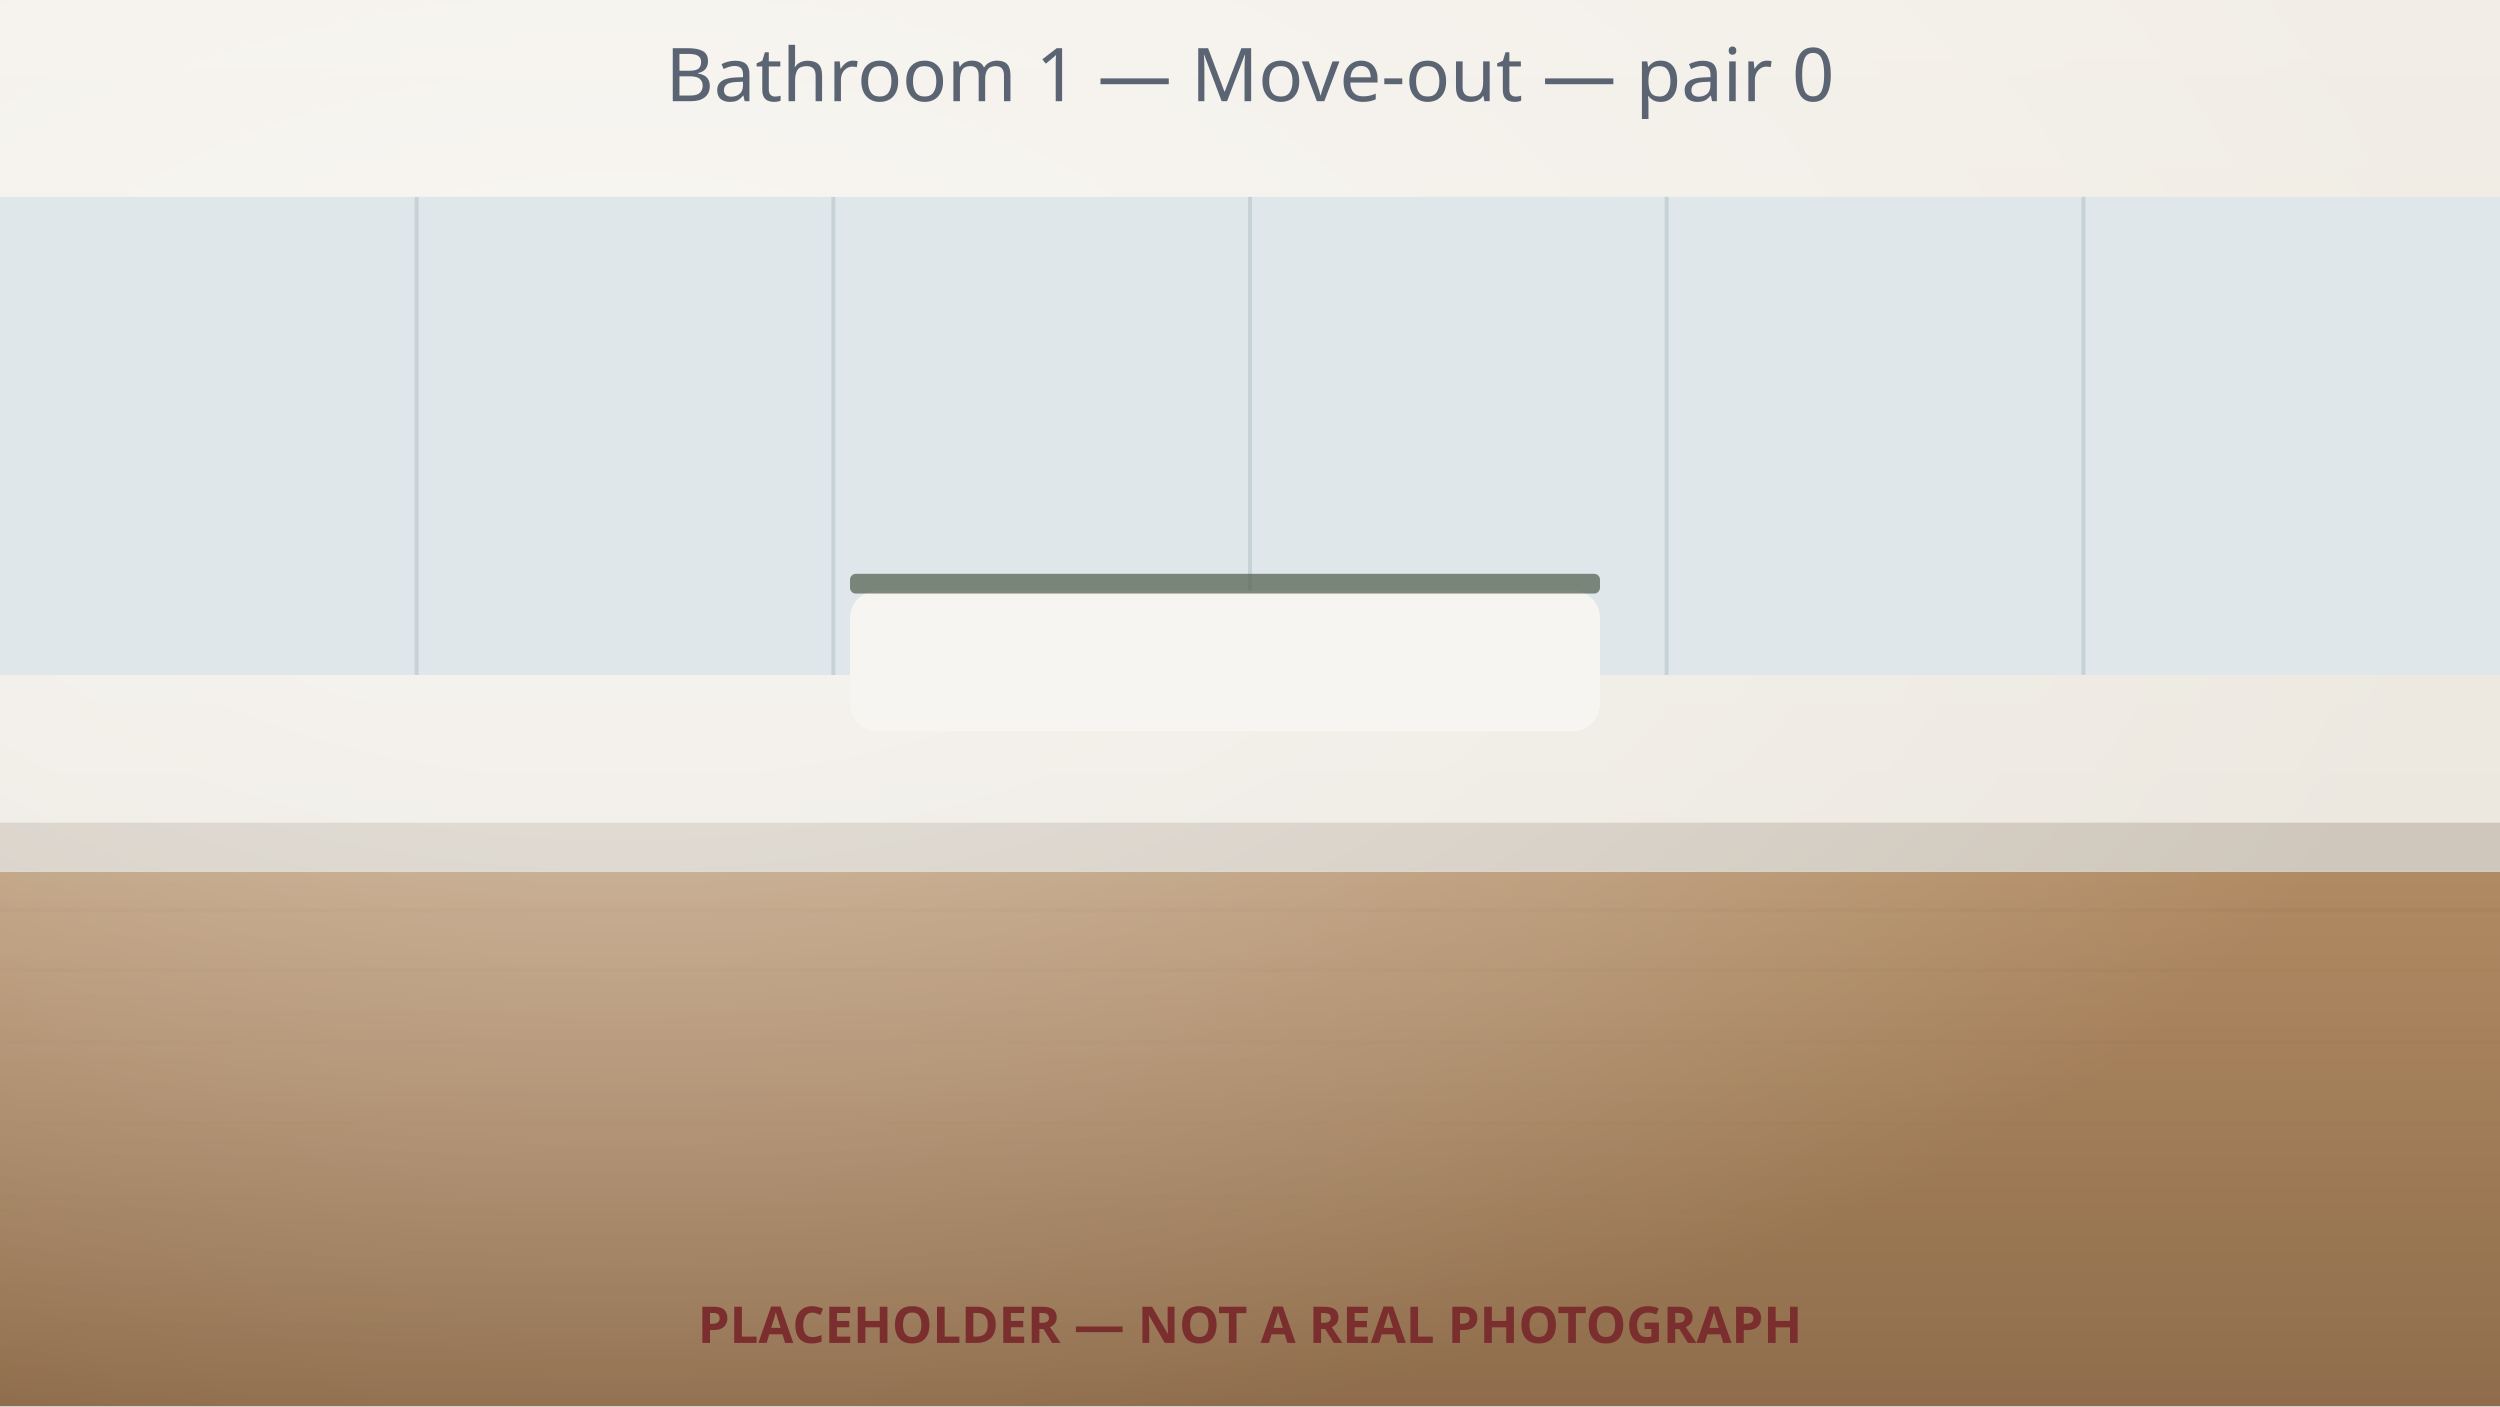
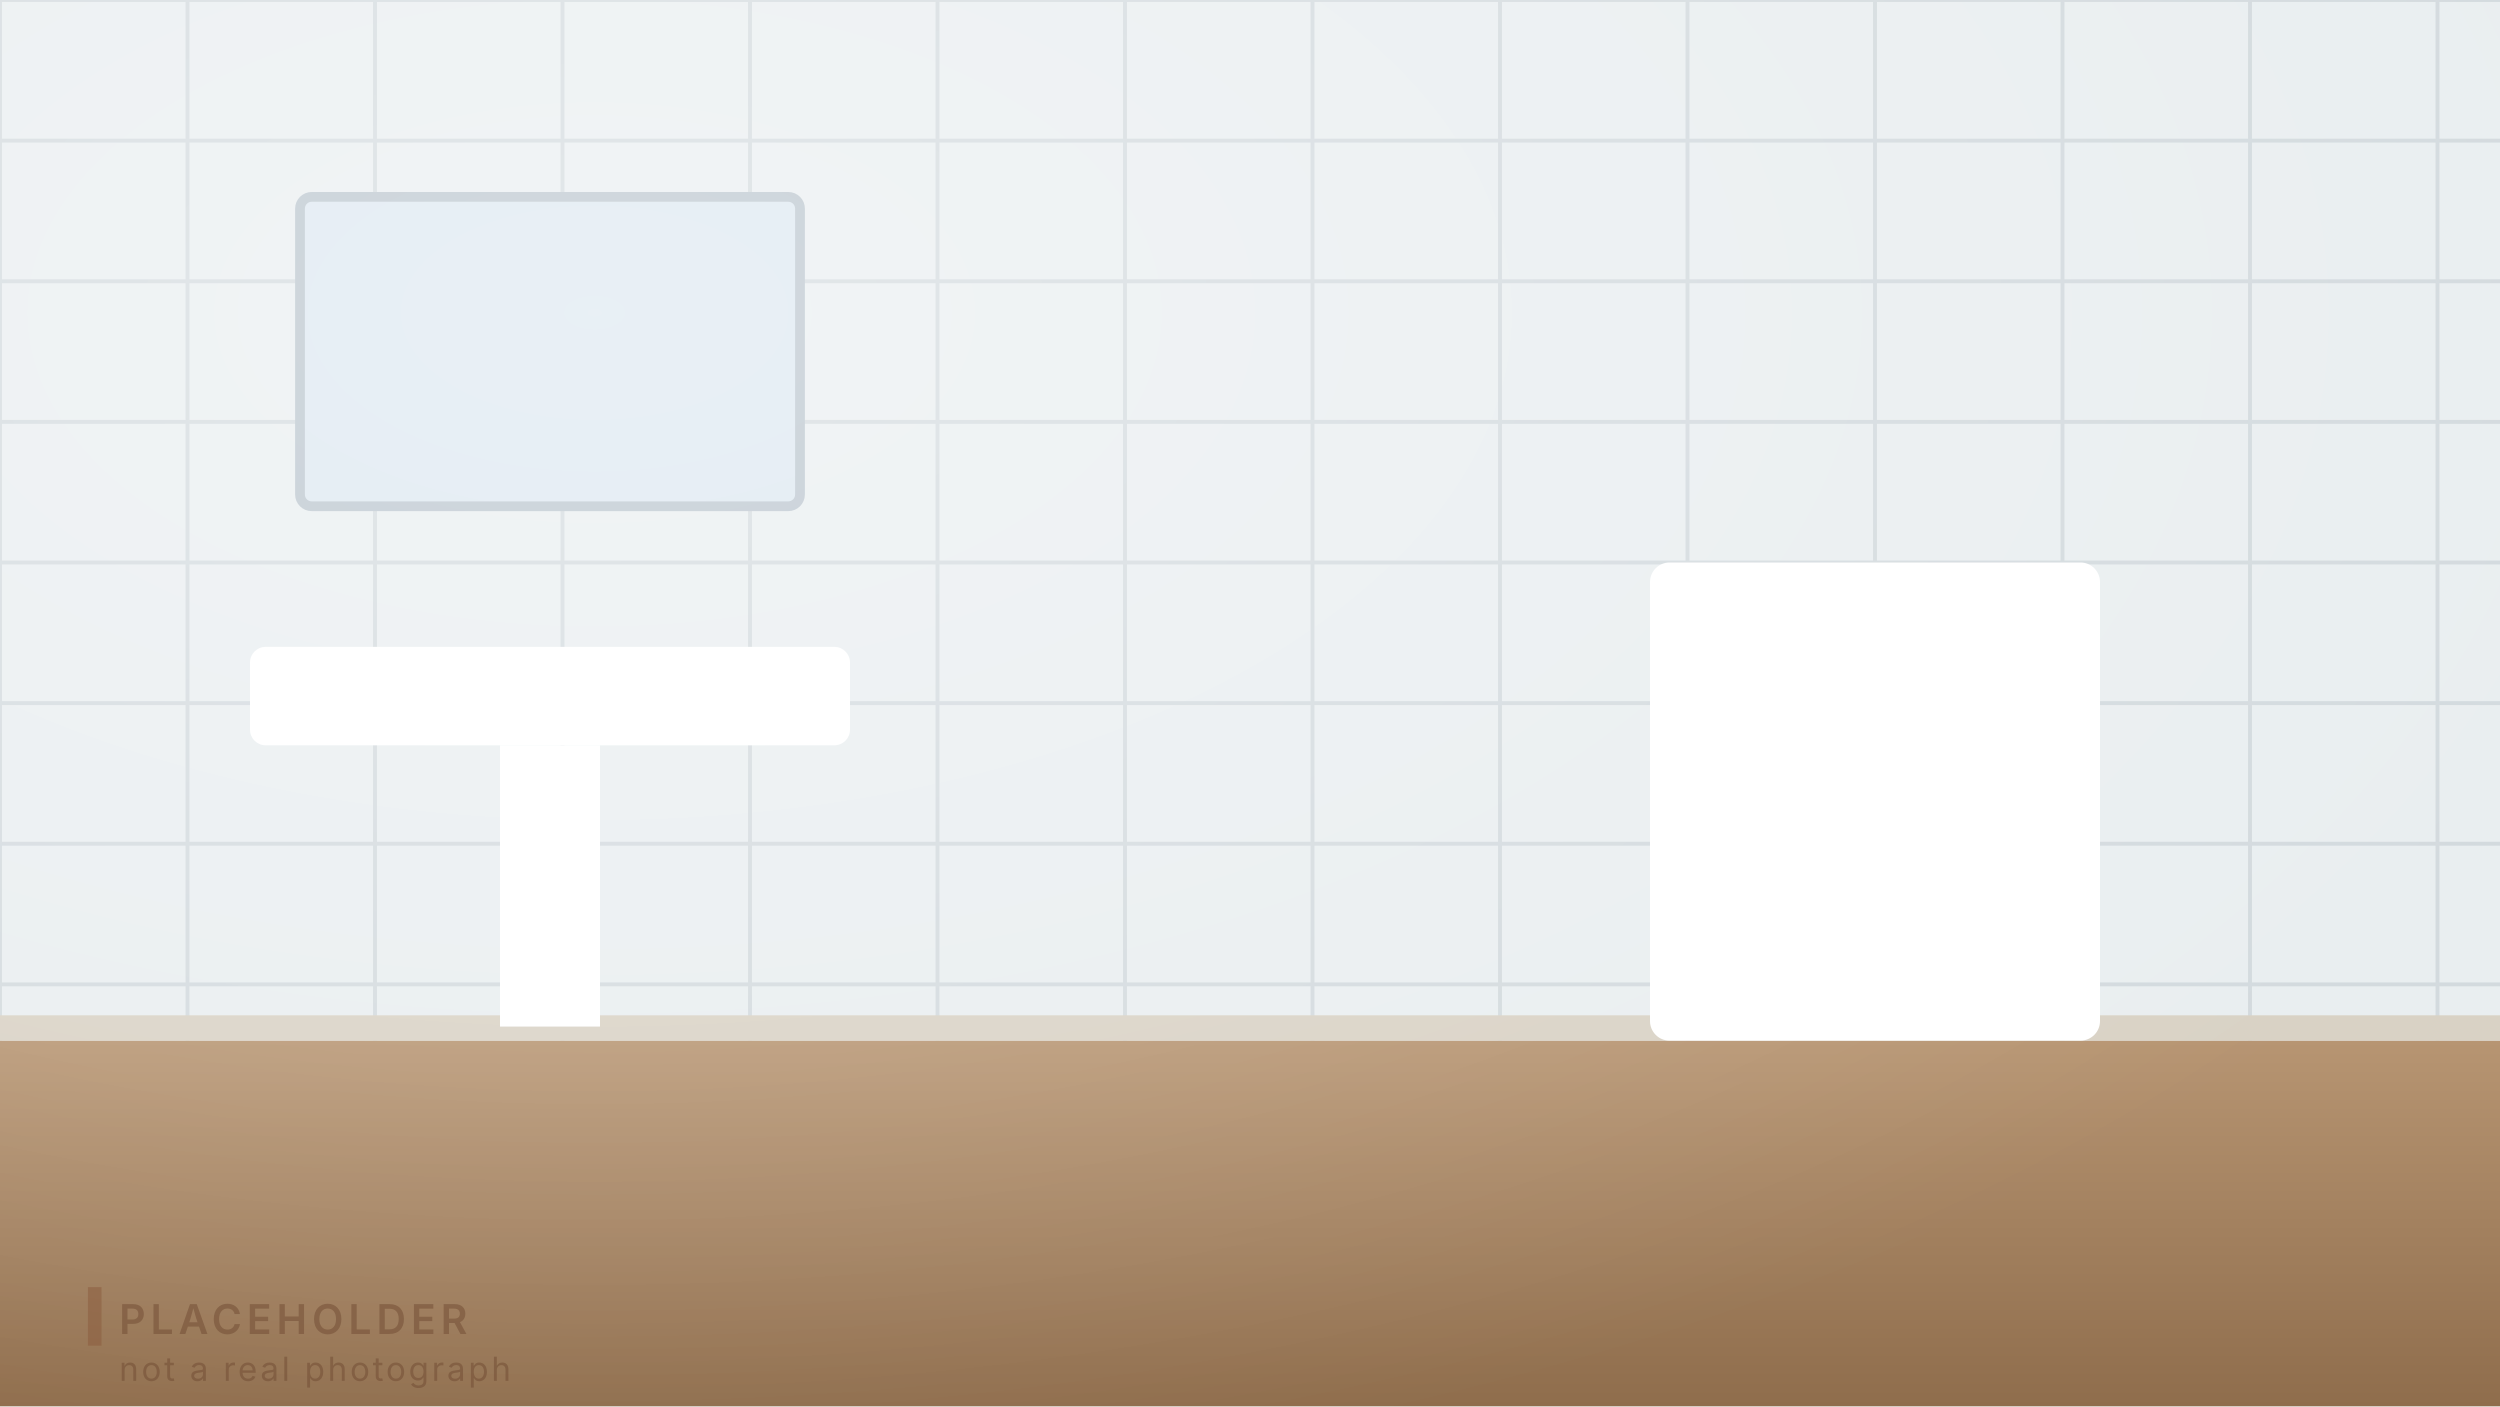
<svg xmlns="http://www.w3.org/2000/svg" width="1280" height="720" viewBox="0 0 1280 720" role="img">
  <defs>
-     <linearGradient id="wallg" x1="0" y1="0" x2="0" y2="1">
-       <stop offset="0" stop-color="#f2eee7" />
-       <stop offset="1" stop-color="#e8e3da" />
+     <linearGradient id="wall" x1="0" y1="0" x2="0" y2="1">
+       <stop offset="0" stop-color="#f4f1ea" />
+       <stop offset="1" stop-color="#e6e0d5" />
    </linearGradient>
-     <linearGradient id="floorg" x1="0" y1="0" x2="0" y2="1">
-       <stop offset="0" stop-color="#b08a62" />
+     <linearGradient id="floor" x1="0" y1="0" x2="0" y2="1">
+       <stop offset="0" stop-color="#b79572" />
      <stop offset="1" stop-color="#8f6d4c" />
    </linearGradient>
-     <radialGradient id="daylight" cx="0.25" cy="0.3" r="0.75">
-       <stop offset="0" stop-color="#ffffff" stop-opacity="0.55" />
+     <radialGradient id="day" cx="0.24" cy="0.22" r="0.85">
+       <stop offset="0" stop-color="#ffffff" stop-opacity="0.36" />
      <stop offset="1" stop-color="#ffffff" stop-opacity="0" />
    </radialGradient>
-     <radialGradient id="stain" cx="0.5" cy="0.5" r="0.5">
-       <stop offset="0" stop-color="#5a3a22" stop-opacity="0.85" />
-       <stop offset="0.6" stop-color="#6b4a2f" stop-opacity="0.55" />
-       <stop offset="1" stop-color="#6b4a2f" stop-opacity="0" />
+     <radialGradient id="mark" cx="0.5" cy="0.5" r="0.5">
+       <stop offset="0" stop-color="#5d4326" stop-opacity="0.85" />
+       <stop offset="0.6" stop-color="#6b4d2d" stop-opacity="0.45" />
+       <stop offset="1" stop-color="#6b4d2d" stop-opacity="0" />
    </radialGradient>
  </defs>
-   <rect width="1280" height="720" fill="url(#wallg)" />
-   <path d="M0 446.4 L1280.0 446.4 L1280.0 720 L0 720 Z" fill="url(#floorg)" />
-   <line x1="0" y1="466.2" x2="1280" y2="466.2" stroke="#9a765230" stroke-width="2" />
-   <line x1="0" y1="496.8" x2="1280" y2="496.8" stroke="#9a765230" stroke-width="2" />
-   <line x1="0" y1="533.6" x2="1280" y2="533.6" stroke="#9a765230" stroke-width="2" />
-   <line x1="0" y1="574.9" x2="1280" y2="574.9" stroke="#9a765230" stroke-width="2" />
-   <line x1="0" y1="620.1" x2="1280" y2="620.1" stroke="#9a765230" stroke-width="2" />
-   <line x1="0" y1="668.6" x2="1280" y2="668.6" stroke="#9a765230" stroke-width="2" />
-   <rect x="0" y="421.2" width="1280" height="25.2" fill="#cfc7bb" />
-   <rect width="1280" height="720" fill="url(#daylight)" />
-   <rect x="0.0" y="100.8" width="1280.0" height="244.8" fill="#dfe7ea" />
-   <line x1="213.3" y1="100.8" x2="213.3" y2="345.6" stroke="#c6d2d6" stroke-width="2" />
-   <line x1="426.7" y1="100.8" x2="426.7" y2="345.6" stroke="#c6d2d6" stroke-width="2" />
-   <line x1="640.0" y1="100.8" x2="640.0" y2="345.6" stroke="#c6d2d6" stroke-width="2" />
-   <line x1="853.3" y1="100.8" x2="853.3" y2="345.6" stroke="#c6d2d6" stroke-width="2" />
-   <line x1="1066.7" y1="100.8" x2="1066.7" y2="345.6" stroke="#c6d2d6" stroke-width="2" />
-   <rect x="435.2" y="302.4" width="384.0" height="72.0" rx="14" fill="#f7f5f1" />
-   <rect x="435.2" y="293.8" width="384.0" height="10.1" rx="3" fill="#4f5b47" opacity="0.7" />
-   <text x="640" y="51.8" font-family="system-ui, sans-serif" font-size="38" fill="#5b6472" text-anchor="middle">Bathroom 1 — Move-out — pair 0</text>
-   <text x="640" y="687.6" font-family="system-ui, sans-serif" font-size="26" fill="#7a2e2e" text-anchor="middle" font-weight="600">PLACEHOLDER — NOT A REAL PHOTOGRAPH</text>
+   <rect width="1280" height="720" fill="url(#wall)" />
+   <rect width="1280" height="532.8" fill="#e9eef0" />
+   <line x1="0" y1="0" x2="0" y2="532.8" stroke="#d3dade" stroke-width="2" />
+   <line x1="96" y1="0" x2="96" y2="532.8" stroke="#d3dade" stroke-width="2" />
+   <line x1="192" y1="0" x2="192" y2="532.8" stroke="#d3dade" stroke-width="2" />
+   <line x1="288" y1="0" x2="288" y2="532.8" stroke="#d3dade" stroke-width="2" />
+   <line x1="384" y1="0" x2="384" y2="532.8" stroke="#d3dade" stroke-width="2" />
+   <line x1="480" y1="0" x2="480" y2="532.8" stroke="#d3dade" stroke-width="2" />
+   <line x1="576" y1="0" x2="576" y2="532.8" stroke="#d3dade" stroke-width="2" />
+   <line x1="672" y1="0" x2="672" y2="532.8" stroke="#d3dade" stroke-width="2" />
+   <line x1="768" y1="0" x2="768" y2="532.8" stroke="#d3dade" stroke-width="2" />
+   <line x1="864" y1="0" x2="864" y2="532.8" stroke="#d3dade" stroke-width="2" />
+   <line x1="960" y1="0" x2="960" y2="532.8" stroke="#d3dade" stroke-width="2" />
+   <line x1="1056" y1="0" x2="1056" y2="532.8" stroke="#d3dade" stroke-width="2" />
+   <line x1="1152" y1="0" x2="1152" y2="532.8" stroke="#d3dade" stroke-width="2" />
+   <line x1="1248" y1="0" x2="1248" y2="532.8" stroke="#d3dade" stroke-width="2" />
+   <line x1="0" y1="0" x2="1280" y2="0" stroke="#d3dade" stroke-width="2" />
+   <line x1="0" y1="72" x2="1280" y2="72" stroke="#d3dade" stroke-width="2" />
+   <line x1="0" y1="144" x2="1280" y2="144" stroke="#d3dade" stroke-width="2" />
+   <line x1="0" y1="216" x2="1280" y2="216" stroke="#d3dade" stroke-width="2" />
+   <line x1="0" y1="288" x2="1280" y2="288" stroke="#d3dade" stroke-width="2" />
+   <line x1="0" y1="360" x2="1280" y2="360" stroke="#d3dade" stroke-width="2" />
+   <line x1="0" y1="432" x2="1280" y2="432" stroke="#d3dade" stroke-width="2" />
+   <line x1="0" y1="504" x2="1280" y2="504" stroke="#d3dade" stroke-width="2" />
+   <rect y="532.8" width="1280" height="187.2" fill="url(#floor)" />
+   <rect y="519.84" width="1280" height="12.96" fill="#d9d2c5" />
+   <rect x="153.6" y="100.8" width="256" height="158.4" rx="6" fill="#dce7f0" stroke="#b9c4cd" stroke-width="5" />
+   <rect x="128" y="331.2" width="307.2" height="50.4" rx="8" fill="#ffffff" />
+   <rect x="256" y="381.6" width="51.2" height="144" fill="#ffffff" />
+   <rect x="844.8" y="288" width="230.4" height="244.8" rx="10" fill="#ffffff" />
+   <rect width="1280" height="720" fill="url(#day)" />
+   <g opacity="0.5">
+     <rect x="45" y="659" width="7" height="30" fill="#8a5a3c" />
+     <text x="61" y="683" font-family="system-ui, -apple-system, sans-serif" font-size="21" letter-spacing="2.5" fill="#6f4a31" font-weight="600">PLACEHOLDER</text>
+     <text x="61" y="707" font-family="system-ui, -apple-system, sans-serif" font-size="17" letter-spacing="1.4" fill="#6f4a31">not a real photograph</text>
+   </g>
</svg>
